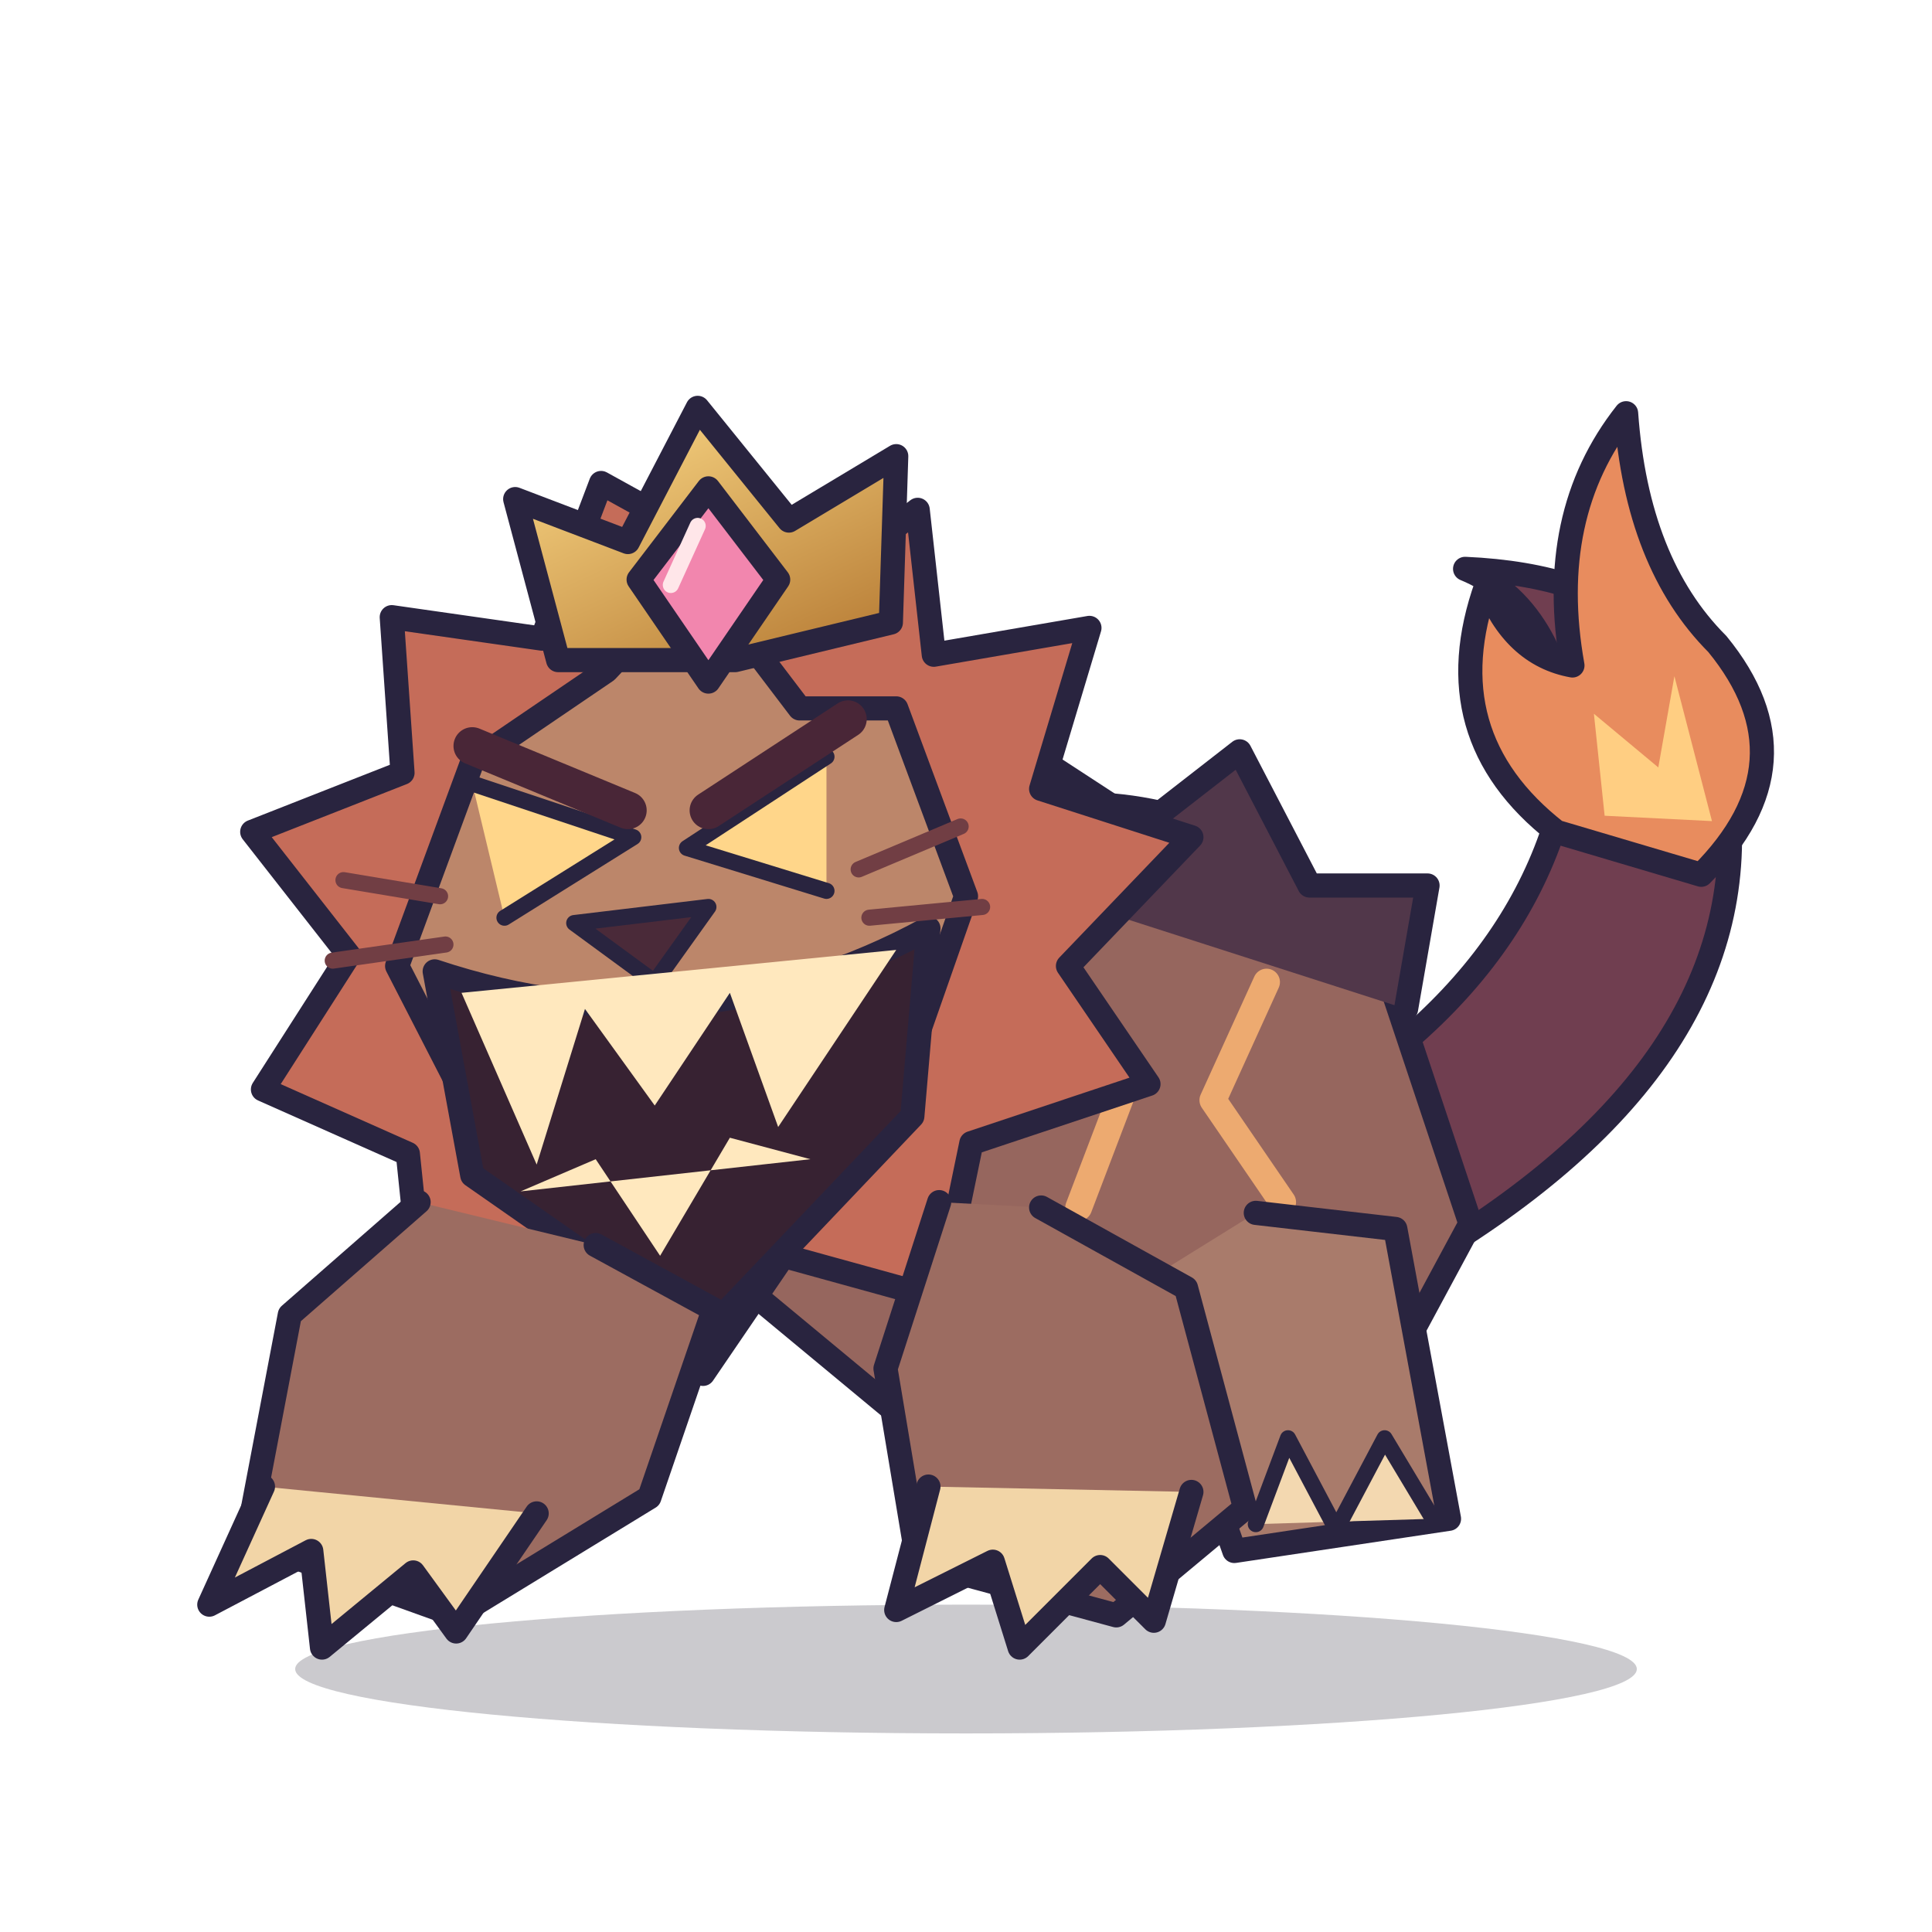
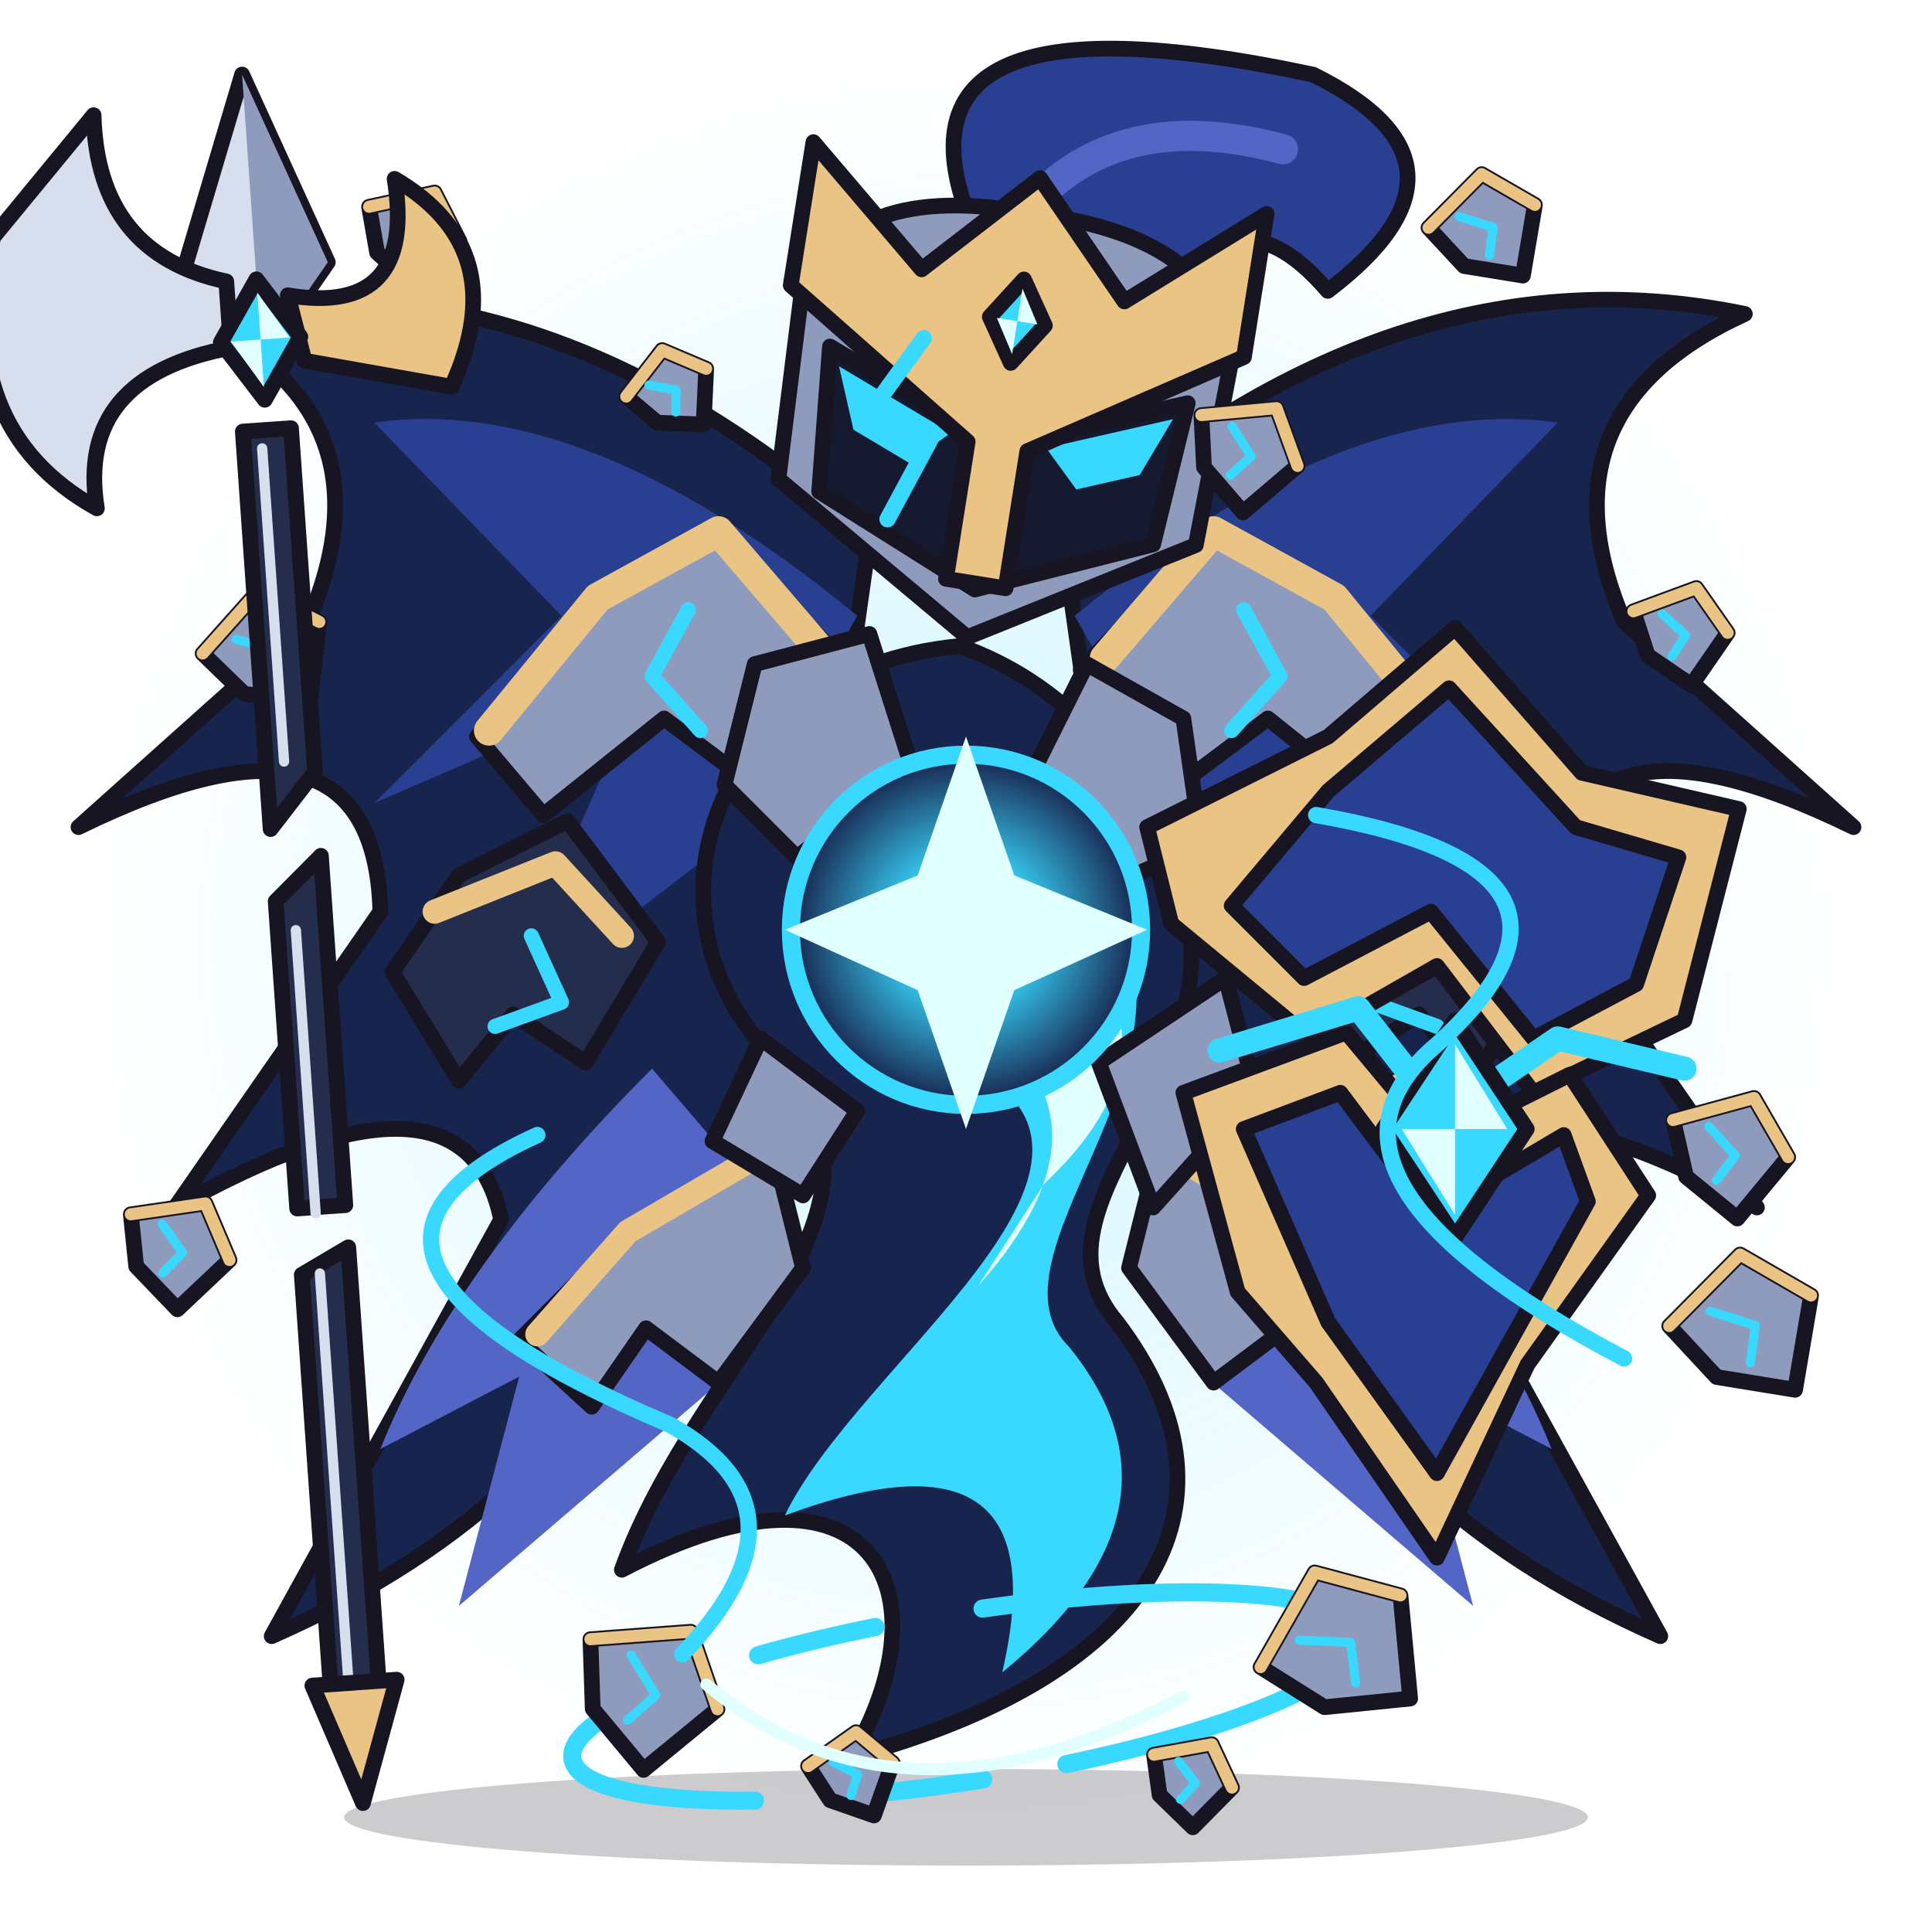
- <svg xmlns="http://www.w3.org/2000/svg" width="360" height="360" viewBox="0 0 360 360" role="img" aria-label="灰燼の獣魔王・飢餓の炎獣">
+ <svg xmlns="http://www.w3.org/2000/svg" width="320" height="320" viewBox="0 0 320 320" role="img" aria-label="魔王親衛隊 第3形態">
  <defs>
-     <linearGradient id="armor" x2="0.7" y2="1">
-       <stop stop-color="#606078" />
-       <stop offset="1" stop-color="#292a46" />
-     </linearGradient>
-     <linearGradient id="purple" x2=".7" y2="1">
-       <stop stop-color="#a578da" />
-       <stop offset="1" stop-color="#554078" />
-     </linearGradient>
-     <linearGradient id="red" x2=".6" y2="1">
-       <stop stop-color="#bb4767" />
-       <stop offset="1" stop-color="#682b4d" />
-     </linearGradient>
-     <linearGradient id="gold" x2=".7" y2="1">
-       <stop stop-color="#ffde8b" />
-       <stop offset="1" stop-color="#bd843c" />
-     </linearGradient>
-     <radialGradient id="orb">
-       <stop stop-color="#f4edff" />
-       <stop offset=".35" stop-color="#c5a2ff" />
-       <stop offset="1" stop-color="#6d3db1" />
+     <radialGradient id="aura">
+       <stop stop-color="#39d8ff" stop-opacity=".24" />
+       <stop offset="1" stop-color="#39d8ff" stop-opacity="0" />
    </radialGradient>
-     <linearGradient id="bone" x2=".5" y2="1">
-       <stop stop-color="#fff0c7" />
-       <stop offset="1" stop-color="#bb9b86" />
-     </linearGradient>
+     <radialGradient id="heart">
+       <stop stop-color="#e2ffff" />
+       <stop offset=".34" stop-color="#39d8ff" />
+       <stop offset="1" stop-color="#17244d" />
+     </radialGradient>
  </defs>
-   <g transform="translate(20 20)">
-     <ellipse cx="160" cy="291" rx="125" ry="12" fill="#110f20" opacity=".22" />
-     <g stroke="#29243f" stroke-width="4.5" stroke-linejoin="round" stroke-linecap="round">
-       <path d="M211 194q56-28 62-75-3-26-20-33 46 2 49 43 5 50-59 87" fill="#703e50" />
-       <path d="M270 135q-23-18-13-46 5 13 16 15-5-28 10-47 2 28 17 43 18 22-3 43Z" fill="#e88c5e" />
-       <path d="m279 132-2-19 12 10 3-17 7 27" fill="#ffce82" stroke="none" />
-       <path d="M124 147q73-40 114 13l16 48-21 39-85-3-41-34Z" fill="#96665e" />
-       <path d="m158 141 12-22 23 15 18-14 13 25 22 0-4 23" fill="#51374a" />
-       <path d="m177 162 12 22-8 21m35-42-10 22 13 19" fill="none" stroke="#edaa70" stroke-width="5" />
-       <path d="m214 206 26 3 10 54-40 6-6-17-24-2 5-26" fill="#a97b6b" />
-       <path d="m214 264 6-16 9 17 9-17 9 15" fill="#f3d8b0" stroke-width="3" />
-       <path d="m130 91 21-16 3 27 29-5-9 30 28 9-23 24 15 22-33 11-6 29-29-8-15 22-20-20-32 8-3-29-27-12 16-25-18-23 28-11-2-29 28 4 11-29Z" fill="#c56c59" />
-       <path d="m93 105 17-18 19 25 18 0 13 35-14 40-34 29-39-19-19-37 14-38Z" fill="#bc866a" />
-       <path d="m68 126 30 10-24 15m60-30-26 17 26 8" fill="#ffd68a" stroke-width="3" />
-       <path d="m68 119 29 12m15 0 26-17" fill="none" stroke="#492637" stroke-width="7" />
-       <path d="m87 152 25-3-10 14Z" fill="#4a2a39" stroke-width="3" />
-       <path d="M61 161q48 16 92-8l-3 35-39 41-43-30Z" fill="#372232" />
-       <path d="m66 165 14 32 9-29 13 18 14-21 9 25 22-33m-70 45 14-6 12 18 13-22 15 4" fill="#ffe8be" stroke="none" />
-       <path d="m62 147-18-3m19 12-21 3m98-17 19-8m-17 17 21-2" fill="none" stroke="#713e44" stroke-width="3" />
-       <path d="m58 204-24 21-8 42 39 14 36-22 12-35-22-12m64-8-10 31 6 36 37 10 24-20-11-41-27-15" fill="#9c6c61" />
-       <path d="m29 257-10 22 19-10 2 18 17-14 8 11 15-22m73-5-6 23 18-9 5 16 15-15 10 10 7-24" fill="#f2d5a7" />
-       <path d="m84 103-8-30 21 8 13-25 17 21 20-12-1 31-29 7Z" fill="url(#gold)" />
-       <path d="m112 71 13 17-13 19-13-19Z" fill="#f286ae" />
-       <path d="m110 78-5 11" stroke="#ffe6e9" stroke-width="3" />
+   <g stroke-linejoin="round" stroke-linecap="round">
+     <ellipse cx="160" cy="301" rx="103" ry="8" fill="#16101e" opacity=".22" />
+     <circle cx="160" cy="156" r="147" fill="url(#aura)" />
+     <path d="M144 89Q89 40 31 52Q66 68 51 103L13 137Q62 113 63 151L29 200Q77 173 83 202L45 271Q95 249 111 207L132 174Z" fill="#17244d" stroke="#181522" stroke-width="2.6" stroke-linejoin="round" stroke-linecap="round" />
+     <path d="M142 102Q97 65 62 70L93 102L62 133L106 114L82 169L121 139Z" fill="#293f91" stroke="none" stroke-width="2.6" stroke-linejoin="round" stroke-linecap="round" />
+     <path d="M108 177Q75 210 63 240L86 228L76 266L118 230L126 198Z" fill="#5366c5" stroke="none" stroke-width="2.6" stroke-linejoin="round" stroke-linecap="round" />
+     <g transform="translate(320 0) scale(-1 1)">
+       <path d="M144 89Q89 40 31 52Q66 68 51 103L13 137Q62 113 63 151L29 200Q77 173 83 202L45 271Q95 249 111 207L132 174Z" fill="#17244d" stroke="#181522" stroke-width="2.6" stroke-linejoin="round" stroke-linecap="round" />
+       <path d="M142 102Q97 65 62 70L93 102L62 133L106 114L82 169L121 139Z" fill="#293f91" stroke="none" stroke-width="2.6" stroke-linejoin="round" stroke-linecap="round" />
+       <path d="M108 177Q75 210 63 240L86 228L76 266L118 230L126 198Z" fill="#5366c5" stroke="none" stroke-width="2.6" stroke-linejoin="round" stroke-linecap="round" />
    </g>
+     <path d="M159 107C117 111 105 152 128 175C153 200 116 224 103 260C145 238 157 264 141 291C193 277 207 248 185 219C168 199 207 178 195 145Q184 116 159 107Z" fill="#17244d" stroke="#181522" stroke-width="2.6" stroke-linejoin="round" stroke-linecap="round" />
+     <path d="M161 126C128 140 134 164 161 177C192 193 142 226 130 251Q176 234 166 277Q199 250 177 223C161 207 207 171 179 144Z" fill="#39d8ff" stroke="none" stroke-width="2.6" stroke-linejoin="round" stroke-linecap="round" />
+     <path d="M163 143Q140 153 161 168Q187 185 162 213L173 196Q203 168 163 143Z" fill="#e2ffff" stroke="none" stroke-width="2.6" stroke-linejoin="round" stroke-linecap="round" />
+     <ellipse cx="160" cy="281" rx="66" ry="14" fill="none" stroke="#39d8ff" stroke-width="3" stroke-dasharray="55 14 20 18" transform="rotate(-9 160 281)" />
+     <g transform="translate(68 39) rotate(18)">
+       <path d="M-8 -2.4L1.6 -8L8 -1.6L3.6 8L-4.4 4.4Z" fill="#8f9bbd" stroke="#181522" stroke-width="2.6" stroke-linejoin="round" stroke-linecap="round" />
+       <path d="M-8 -2.4L1.6 -8L8 -1.6" fill="none" stroke="#e9c485" stroke-width="2" stroke-linejoin="round" stroke-linecap="round" />
+       <path d="M-3.2 -2.8L1.2 0L-0.4 3.84" fill="none" stroke="#39d8ff" stroke-width="1.5" stroke-linejoin="round" stroke-linecap="round" />
+     </g>
+     <g transform="translate(246 38) rotate(-15)">
+       <path d="M-9 -2.7L1.8 -9L9 -1.8L4.05 9L-4.95 4.95Z" fill="#8f9bbd" stroke="#181522" stroke-width="2.6" stroke-linejoin="round" stroke-linecap="round" />
+       <path d="M-9 -2.7L1.8 -9L9 -1.8" fill="none" stroke="#e9c485" stroke-width="2" stroke-linejoin="round" stroke-linecap="round" />
+       <path d="M-3.6 -3.15L1.35 0L-0.45 4.32" fill="none" stroke="#39d8ff" stroke-width="1.5" stroke-linejoin="round" stroke-linecap="round" />
+     </g>
+     <g transform="translate(44 108) rotate(-18)">
+       <path d="M-10 -3L2 -10L10 -2L4.5 10L-5.5 5.5Z" fill="#8f9bbd" stroke="#181522" stroke-width="2.6" stroke-linejoin="round" stroke-linecap="round" />
+       <path d="M-10 -3L2 -10L10 -2" fill="none" stroke="#e9c485" stroke-width="2" stroke-linejoin="round" stroke-linecap="round" />
+       <path d="M-4 -3.5L1.5 0L-0.5 4.8" fill="none" stroke="#39d8ff" stroke-width="1.5" stroke-linejoin="round" stroke-linecap="round" />
+     </g>
+     <g transform="translate(278 105) rotate(10)">
+       <path d="M-8 -2.4L1.6 -8L8 -1.6L3.6 8L-4.4 4.4Z" fill="#8f9bbd" stroke="#181522" stroke-width="2.6" stroke-linejoin="round" stroke-linecap="round" />
+       <path d="M-8 -2.4L1.6 -8L8 -1.6" fill="none" stroke="#e9c485" stroke-width="2" stroke-linejoin="round" stroke-linecap="round" />
+       <path d="M-3.2 -2.8L1.2 0L-0.4 3.84" fill="none" stroke="#39d8ff" stroke-width="1.5" stroke-linejoin="round" stroke-linecap="round" />
+     </g>
+     <g transform="translate(29 207) rotate(22)">
+       <path d="M-9 -2.7L1.8 -9L9 -1.8L4.05 9L-4.95 4.95Z" fill="#8f9bbd" stroke="#181522" stroke-width="2.6" stroke-linejoin="round" stroke-linecap="round" />
+       <path d="M-9 -2.7L1.8 -9L9 -1.8" fill="none" stroke="#e9c485" stroke-width="2" stroke-linejoin="round" stroke-linecap="round" />
+       <path d="M-3.6 -3.15L1.35 0L-0.45 4.32" fill="none" stroke="#39d8ff" stroke-width="1.5" stroke-linejoin="round" stroke-linecap="round" />
+     </g>
+     <g transform="translate(289 220) rotate(-15)">
+       <path d="M-12 -3.6L2.4 -12L12 -2.4L5.4 12L-6.6 6.6Z" fill="#8f9bbd" stroke="#181522" stroke-width="2.6" stroke-linejoin="round" stroke-linecap="round" />
+       <path d="M-12 -3.6L2.4 -12L12 -2.4" fill="none" stroke="#e9c485" stroke-width="2" stroke-linejoin="round" stroke-linecap="round" />
+       <path d="M-4.8 -4.2L1.8 0L-0.6 5.76" fill="none" stroke="#39d8ff" stroke-width="1.5" stroke-linejoin="round" stroke-linecap="round" />
+     </g>
+     <g transform="translate(107 280) rotate(26)">
+       <path d="M-12 -3.6L2.4 -12L12 -2.4L5.4 12L-6.6 6.6Z" fill="#8f9bbd" stroke="#181522" stroke-width="2.6" stroke-linejoin="round" stroke-linecap="round" />
+       <path d="M-12 -3.6L2.4 -12L12 -2.4" fill="none" stroke="#e9c485" stroke-width="2" stroke-linejoin="round" stroke-linecap="round" />
+       <path d="M-4.8 -4.2L1.8 0L-0.6 5.76" fill="none" stroke="#39d8ff" stroke-width="1.5" stroke-linejoin="round" stroke-linecap="round" />
+     </g>
+     <g transform="translate(222 273) rotate(-30)">
+       <path d="M-13 -3.9L2.6 -13L13 -2.6L5.85 13L-7.15 7.15Z" fill="#8f9bbd" stroke="#181522" stroke-width="2.6" stroke-linejoin="round" stroke-linecap="round" />
+       <path d="M-13 -3.9L2.6 -13L13 -2.6" fill="none" stroke="#e9c485" stroke-width="2" stroke-linejoin="round" stroke-linecap="round" />
+       <path d="M-5.2 -4.55L1.95 0L-0.65 6.24" fill="none" stroke="#39d8ff" stroke-width="1.5" stroke-linejoin="round" stroke-linecap="round" />
+     </g>
+     <g transform="translate(92 117) rotate(0)">
+       <path d="M-7 -2.1L1.4 -7L7 -1.4L3.15 7L-3.85 3.85Z" fill="#8f9bbd" stroke="#181522" stroke-width="2.6" stroke-linejoin="round" stroke-linecap="round" />
+       <path d="M-7 -2.1L1.4 -7L7 -1.4" fill="none" stroke="#e9c485" stroke-width="2" stroke-linejoin="round" stroke-linecap="round" />
+       <path d="M-2.8 -2.45L1.05 0L-0.35 3.36" fill="none" stroke="#39d8ff" stroke-width="1.5" stroke-linejoin="round" stroke-linecap="round" />
+     </g>
+     <g transform="translate(237 185) rotate(30)">
+       <path d="M-8 -2.4L1.6 -8L8 -1.6L3.6 8L-4.4 4.4Z" fill="#8f9bbd" stroke="#181522" stroke-width="2.6" stroke-linejoin="round" stroke-linecap="round" />
+       <path d="M-8 -2.4L1.6 -8L8 -1.6" fill="none" stroke="#e9c485" stroke-width="2" stroke-linejoin="round" stroke-linecap="round" />
+       <path d="M-3.2 -2.8L1.2 0L-0.4 3.84" fill="none" stroke="#39d8ff" stroke-width="1.5" stroke-linejoin="round" stroke-linecap="round" />
+     </g>
+     <g transform="translate(141 294) rotate(-5)">
+       <path d="M-7 -2.1L1.4 -7L7 -1.4L3.15 7L-3.85 3.85Z" fill="#8f9bbd" stroke="#181522" stroke-width="2.6" stroke-linejoin="round" stroke-linecap="round" />
+       <path d="M-7 -2.1L1.4 -7L7 -1.4" fill="none" stroke="#e9c485" stroke-width="2" stroke-linejoin="round" stroke-linecap="round" />
+       <path d="M-2.8 -2.45L1.05 0L-0.35 3.36" fill="none" stroke="#39d8ff" stroke-width="1.5" stroke-linejoin="round" stroke-linecap="round" />
+     </g>
+     <g transform="translate(197 295) rotate(20)">
+       <path d="M-7 -2.1L1.4 -7L7 -1.4L3.15 7L-3.85 3.85Z" fill="#8f9bbd" stroke="#181522" stroke-width="2.6" stroke-linejoin="round" stroke-linecap="round" />
+       <path d="M-7 -2.1L1.4 -7L7 -1.4" fill="none" stroke="#e9c485" stroke-width="2" stroke-linejoin="round" stroke-linecap="round" />
+       <path d="M-2.8 -2.45L1.05 0L-0.35 3.36" fill="none" stroke="#39d8ff" stroke-width="1.5" stroke-linejoin="round" stroke-linecap="round" />
+     </g>
+     <path d="M99 99L119 88L141 111L122 128L110 119L90 135L79 122Z" fill="#8f9bbd" stroke="#181522" stroke-width="2.6" stroke-linejoin="round" stroke-linecap="round" />
+     <path d="M81 121L99 99L119 88L137 109" fill="none" stroke="#e9c485" stroke-width="5" stroke-linejoin="round" stroke-linecap="round" />
+     <path d="M114 101L108 112L116 121" fill="none" stroke="#39d8ff" stroke-width="2.5" stroke-linejoin="round" stroke-linecap="round" />
+     <path d="M76 145L94 136L109 156L97 176L85 168L76 179L65 161Z" fill="#252d4c" stroke="#181522" stroke-width="2.6" stroke-linejoin="round" stroke-linecap="round" />
+     <path d="M72 151L92 143L103 155" fill="none" stroke="#e9c485" stroke-width="4" stroke-linejoin="round" stroke-linecap="round" />
+     <path d="M88 155L93 166L82 170" fill="none" stroke="#39d8ff" stroke-width="2.5" stroke-linejoin="round" stroke-linecap="round" />
+     <path d="M104 204L128 190L133 210L119 229L107 220L98 233L86 222Z" fill="#8f9bbd" stroke="#181522" stroke-width="2.6" stroke-linejoin="round" stroke-linecap="round" />
+     <path d="M89 221L104 204L128 190" fill="none" stroke="#e9c485" stroke-width="4" stroke-linejoin="round" stroke-linecap="round" />
+     <g transform="translate(320 0) scale(-1 1)">
+       <path d="M99 99L119 88L141 111L122 128L110 119L90 135L79 122Z" fill="#8f9bbd" stroke="#181522" stroke-width="2.6" stroke-linejoin="round" stroke-linecap="round" />
+       <path d="M81 121L99 99L119 88L137 109" fill="none" stroke="#e9c485" stroke-width="5" stroke-linejoin="round" stroke-linecap="round" />
+       <path d="M114 101L108 112L116 121" fill="none" stroke="#39d8ff" stroke-width="2.5" stroke-linejoin="round" stroke-linecap="round" />
+       <path d="M76 145L94 136L109 156L97 176L85 168L76 179L65 161Z" fill="#252d4c" stroke="#181522" stroke-width="2.6" stroke-linejoin="round" stroke-linecap="round" />
+       <path d="M72 151L92 143L103 155" fill="none" stroke="#e9c485" stroke-width="4" stroke-linejoin="round" stroke-linecap="round" />
+       <path d="M88 155L93 166L82 170" fill="none" stroke="#39d8ff" stroke-width="2.5" stroke-linejoin="round" stroke-linecap="round" />
+       <path d="M104 204L128 190L133 210L119 229L107 220L98 233L86 222Z" fill="#8f9bbd" stroke="#181522" stroke-width="2.6" stroke-linejoin="round" stroke-linecap="round" />
+       <path d="M89 221L104 204L128 190" fill="none" stroke="#e9c485" stroke-width="4" stroke-linejoin="round" stroke-linecap="round" />
+     </g>
+     <path d="M125 110L144 105L151 127L132 142L120 130Z" fill="#8f9bbd" stroke="#181522" stroke-width="2.6" stroke-linejoin="round" stroke-linecap="round" />
+     <path d="M180 110L196 119L199 140L181 148L171 128Z" fill="#8f9bbd" stroke="#181522" stroke-width="2.6" stroke-linejoin="round" stroke-linecap="round" />
+     <path d="M126 172L142 184L133 198L118 189Z" fill="#8f9bbd" stroke="#181522" stroke-width="2.6" stroke-linejoin="round" stroke-linecap="round" />
+     <path d="M182 176L203 162L208 181L191 200Z" fill="#8f9bbd" stroke="#181522" stroke-width="2.6" stroke-linejoin="round" stroke-linecap="round" />
+     <circle cx="160" cy="154" r="29" fill="url(#heart)" stroke="#39d8ff" stroke-width="3" />
+     <path d="M160 122L168 145L190 154L168 164L160 187L152 164L130 154L152 145Z" fill="#e2ffff" stroke="none" stroke-width="2.6" stroke-linejoin="round" stroke-linecap="round" />
+     <g transform="translate(6 -5) rotate(9 160 74)">
+       <path d="M151 45Q126 6 202 10Q234 20 210 45Q190 28 183 57Z" fill="#293f91" stroke="#181522" stroke-width="2.6" stroke-linejoin="round" stroke-linecap="round" />
+       <path d="M159 39Q171 20 199 23" fill="none" stroke="#5366c5" stroke-width="5" stroke-linejoin="round" stroke-linecap="round" />
+       <path d="M124 60Q128 39 160 40Q192 39 196 60L195 90L160 111L125 90Z" fill="#8f9bbd" stroke="#181522" stroke-width="2.6" stroke-linejoin="round" stroke-linecap="round" />
+       <path d="M130 67L160 79L190 67L188 91L160 103L132 91Z" fill="#151a31" stroke="#181522" stroke-width="2.6" stroke-linejoin="round" stroke-linecap="round" />
+       <path d="M132 70L152 78L146 84L136 80Z" fill="#39d8ff" stroke="none" stroke-width="2.6" stroke-linejoin="round" stroke-linecap="round" />
+       <path d="M188 70L168 78L174 84L184 80Z" fill="#39d8ff" stroke="none" stroke-width="2.6" stroke-linejoin="round" stroke-linecap="round" />
+       <path d="M122 58L122 34L143 52L160 34L177 52L198 34L198 58L165 79L165 102H155V79Z" fill="#e9c485" stroke="#181522" stroke-width="2.6" stroke-linejoin="round" stroke-linecap="round" />
+       <g transform="translate(160 58)">
+         <path d="M0 -7L4.62 0L0 7L-4.62 0Z" fill="#39d8ff" stroke="#181522" stroke-width="2.6" stroke-linejoin="round" stroke-linecap="round" />
+         <path d="M0 -5.46V0L3.36 0Z" fill="#e2ffff" stroke="none" stroke-width="2.6" stroke-linejoin="round" stroke-linecap="round" />
+         <path d="M0 0V5.53L-3.43 0Z" fill="#e2ffff" stroke="none" stroke-width="2.6" stroke-linejoin="round" stroke-linecap="round" />
+       </g>
+     </g>
+     <path d="M153 56L145 67L154 73L147 86" fill="none" stroke="#39d8ff" stroke-width="2.7" stroke-linejoin="round" stroke-linecap="round" />
+     <g transform="translate(206 75) rotate(25)">
+       <path d="M-9 -2.7L1.8 -9L9 -1.8L4.05 9L-4.95 4.95Z" fill="#8f9bbd" stroke="#181522" stroke-width="2.6" stroke-linejoin="round" stroke-linecap="round" />
+       <path d="M-9 -2.7L1.8 -9L9 -1.8" fill="none" stroke="#e9c485" stroke-width="2" stroke-linejoin="round" stroke-linecap="round" />
+       <path d="M-3.6 -3.15L1.35 0L-0.45 4.32" fill="none" stroke="#39d8ff" stroke-width="1.5" stroke-linejoin="round" stroke-linecap="round" />
+     </g>
+     <g transform="translate(111 65) rotate(-22)">
+       <path d="M-7 -2.1L1.4 -7L7 -1.4L3.15 7L-3.85 3.85Z" fill="#8f9bbd" stroke="#181522" stroke-width="2.6" stroke-linejoin="round" stroke-linecap="round" />
+       <path d="M-7 -2.1L1.4 -7L7 -1.4" fill="none" stroke="#e9c485" stroke-width="2" stroke-linejoin="round" stroke-linecap="round" />
+       <path d="M-2.8 -2.45L1.05 0L-0.35 3.36" fill="none" stroke="#39d8ff" stroke-width="1.5" stroke-linejoin="round" stroke-linecap="round" />
+     </g>
+     <g transform="translate(50 154) rotate(-4)">
+       <path d="M-4 -83H4V-26L-4 -17Z" fill="#252d4c" stroke="#181522" stroke-width="2.6" stroke-linejoin="round" stroke-linecap="round" />
+       <path d="M-4 -5L4 -12V46H-4Z" fill="#252d4c" stroke="#181522" stroke-width="2.6" stroke-linejoin="round" stroke-linecap="round" />
+       <path d="M-4 57L4 53V132H-4Z" fill="#252d4c" stroke="#181522" stroke-width="2.6" stroke-linejoin="round" stroke-linecap="round" />
+       <path d="M-1 -80V-28M-1 0V47M-1 57V129" fill="none" stroke="#d7dfef" stroke-width="1.7" stroke-linejoin="round" stroke-linecap="round" />
+       <path d="M0 -142L-12 -110L0 -95L12 -110Z" fill="#d7dfef" stroke="#181522" stroke-width="2.6" stroke-linejoin="round" stroke-linecap="round" />
+       <path d="M0 -142V-95L12 -110Z" fill="#8f9bbd" stroke="none" stroke-width="2.6" stroke-linejoin="round" stroke-linecap="round" />
+       <path d="M-5 -108Q-26 -114 -25 -137L-43 -118Q-52 -87 -29 -72Q-31 -94 -5 -97Z" fill="#d7dfef" stroke="#181522" stroke-width="2.6" stroke-linejoin="round" stroke-linecap="round" />
+       <path d="M5 -105Q26 -100 24 -123Q43 -110 31 -88L7 -94Z" fill="#e9c485" stroke="#181522" stroke-width="2.6" stroke-linejoin="round" stroke-linecap="round" />
+       <g transform="translate(0 -98)">
+         <path d="M0 -10L6.6 0L0 10L-6.6 0Z" fill="#39d8ff" stroke="#181522" stroke-width="2.6" stroke-linejoin="round" stroke-linecap="round" />
+         <path d="M0 -7.8V0L4.8 0Z" fill="#e2ffff" stroke="none" stroke-width="2.6" stroke-linejoin="round" stroke-linecap="round" />
+         <path d="M0 0V7.9L-4.9 0Z" fill="#e2ffff" stroke="none" stroke-width="2.6" stroke-linejoin="round" stroke-linecap="round" />
+       </g>
+       <path d="M-7 125H7L0 145Z" fill="#e9c485" stroke="#181522" stroke-width="2.6" stroke-linejoin="round" stroke-linecap="round" />
+     </g>
+     <path d="M220 122L241 104L262 128L288 134L279 169L254 181L238 160L217 172L194 153L190 137Z" fill="#e9c485" stroke="#181522" stroke-width="2.6" stroke-linejoin="round" stroke-linecap="round" />
+     <path d="M220 131L240 114L261 137L278 142L271 163L254 172L237 151L216 162L204 150Z" fill="#293f91" stroke="#181522" stroke-width="2.6" stroke-linejoin="round" stroke-linecap="round" />
+     <path d="M196 181L223 171L238 189L260 178L273 198L253 226L238 258L218 229L205 214Z" fill="#e9c485" stroke="#181522" stroke-width="2.6" stroke-linejoin="round" stroke-linecap="round" />
+     <path d="M206 187L222 181L237 201L259 188L263 199L238 244L220 219Z" fill="#293f91" stroke="#181522" stroke-width="2.6" stroke-linejoin="round" stroke-linecap="round" />
+     <path d="M202 174L225 167L239 185L258 172L279 177" fill="none" stroke="#39d8ff" stroke-width="4" stroke-linejoin="round" stroke-linecap="round" />
+     <g transform="translate(241 187)">
+       <path d="M0 -18L11.88 0L0 18L-11.88 0Z" fill="#39d8ff" stroke="#181522" stroke-width="2.6" stroke-linejoin="round" stroke-linecap="round" />
+       <path d="M0 -14.04V0L8.64 0Z" fill="#e2ffff" stroke="none" stroke-width="2.6" stroke-linejoin="round" stroke-linecap="round" />
+       <path d="M0 0V14.22L-8.82 0Z" fill="#e2ffff" stroke="none" stroke-width="2.6" stroke-linejoin="round" stroke-linecap="round" />
+     </g>
+     <g transform="translate(286 191) rotate(15)">
+       <path d="M-10 -3L2 -10L10 -2L4.5 10L-5.5 5.5Z" fill="#8f9bbd" stroke="#181522" stroke-width="2.6" stroke-linejoin="round" stroke-linecap="round" />
+       <path d="M-10 -3L2 -10L10 -2" fill="none" stroke="#e9c485" stroke-width="2" stroke-linejoin="round" stroke-linecap="round" />
+       <path d="M-4 -3.5L1.5 0L-0.5 4.8" fill="none" stroke="#39d8ff" stroke-width="1.5" stroke-linejoin="round" stroke-linecap="round" />
+     </g>
+     <path d="M89 188Q45 208 111 236Q136 250 113 274M218 135Q270 144 238 173Q212 195 269 225" fill="none" stroke="#39d8ff" stroke-width="2.7" stroke-linejoin="round" stroke-linecap="round" />
+     <path d="M117 279Q149 306 196 281" fill="none" stroke="#e2ffff" stroke-width="2" stroke-linejoin="round" stroke-linecap="round" />
  </g>
</svg>
